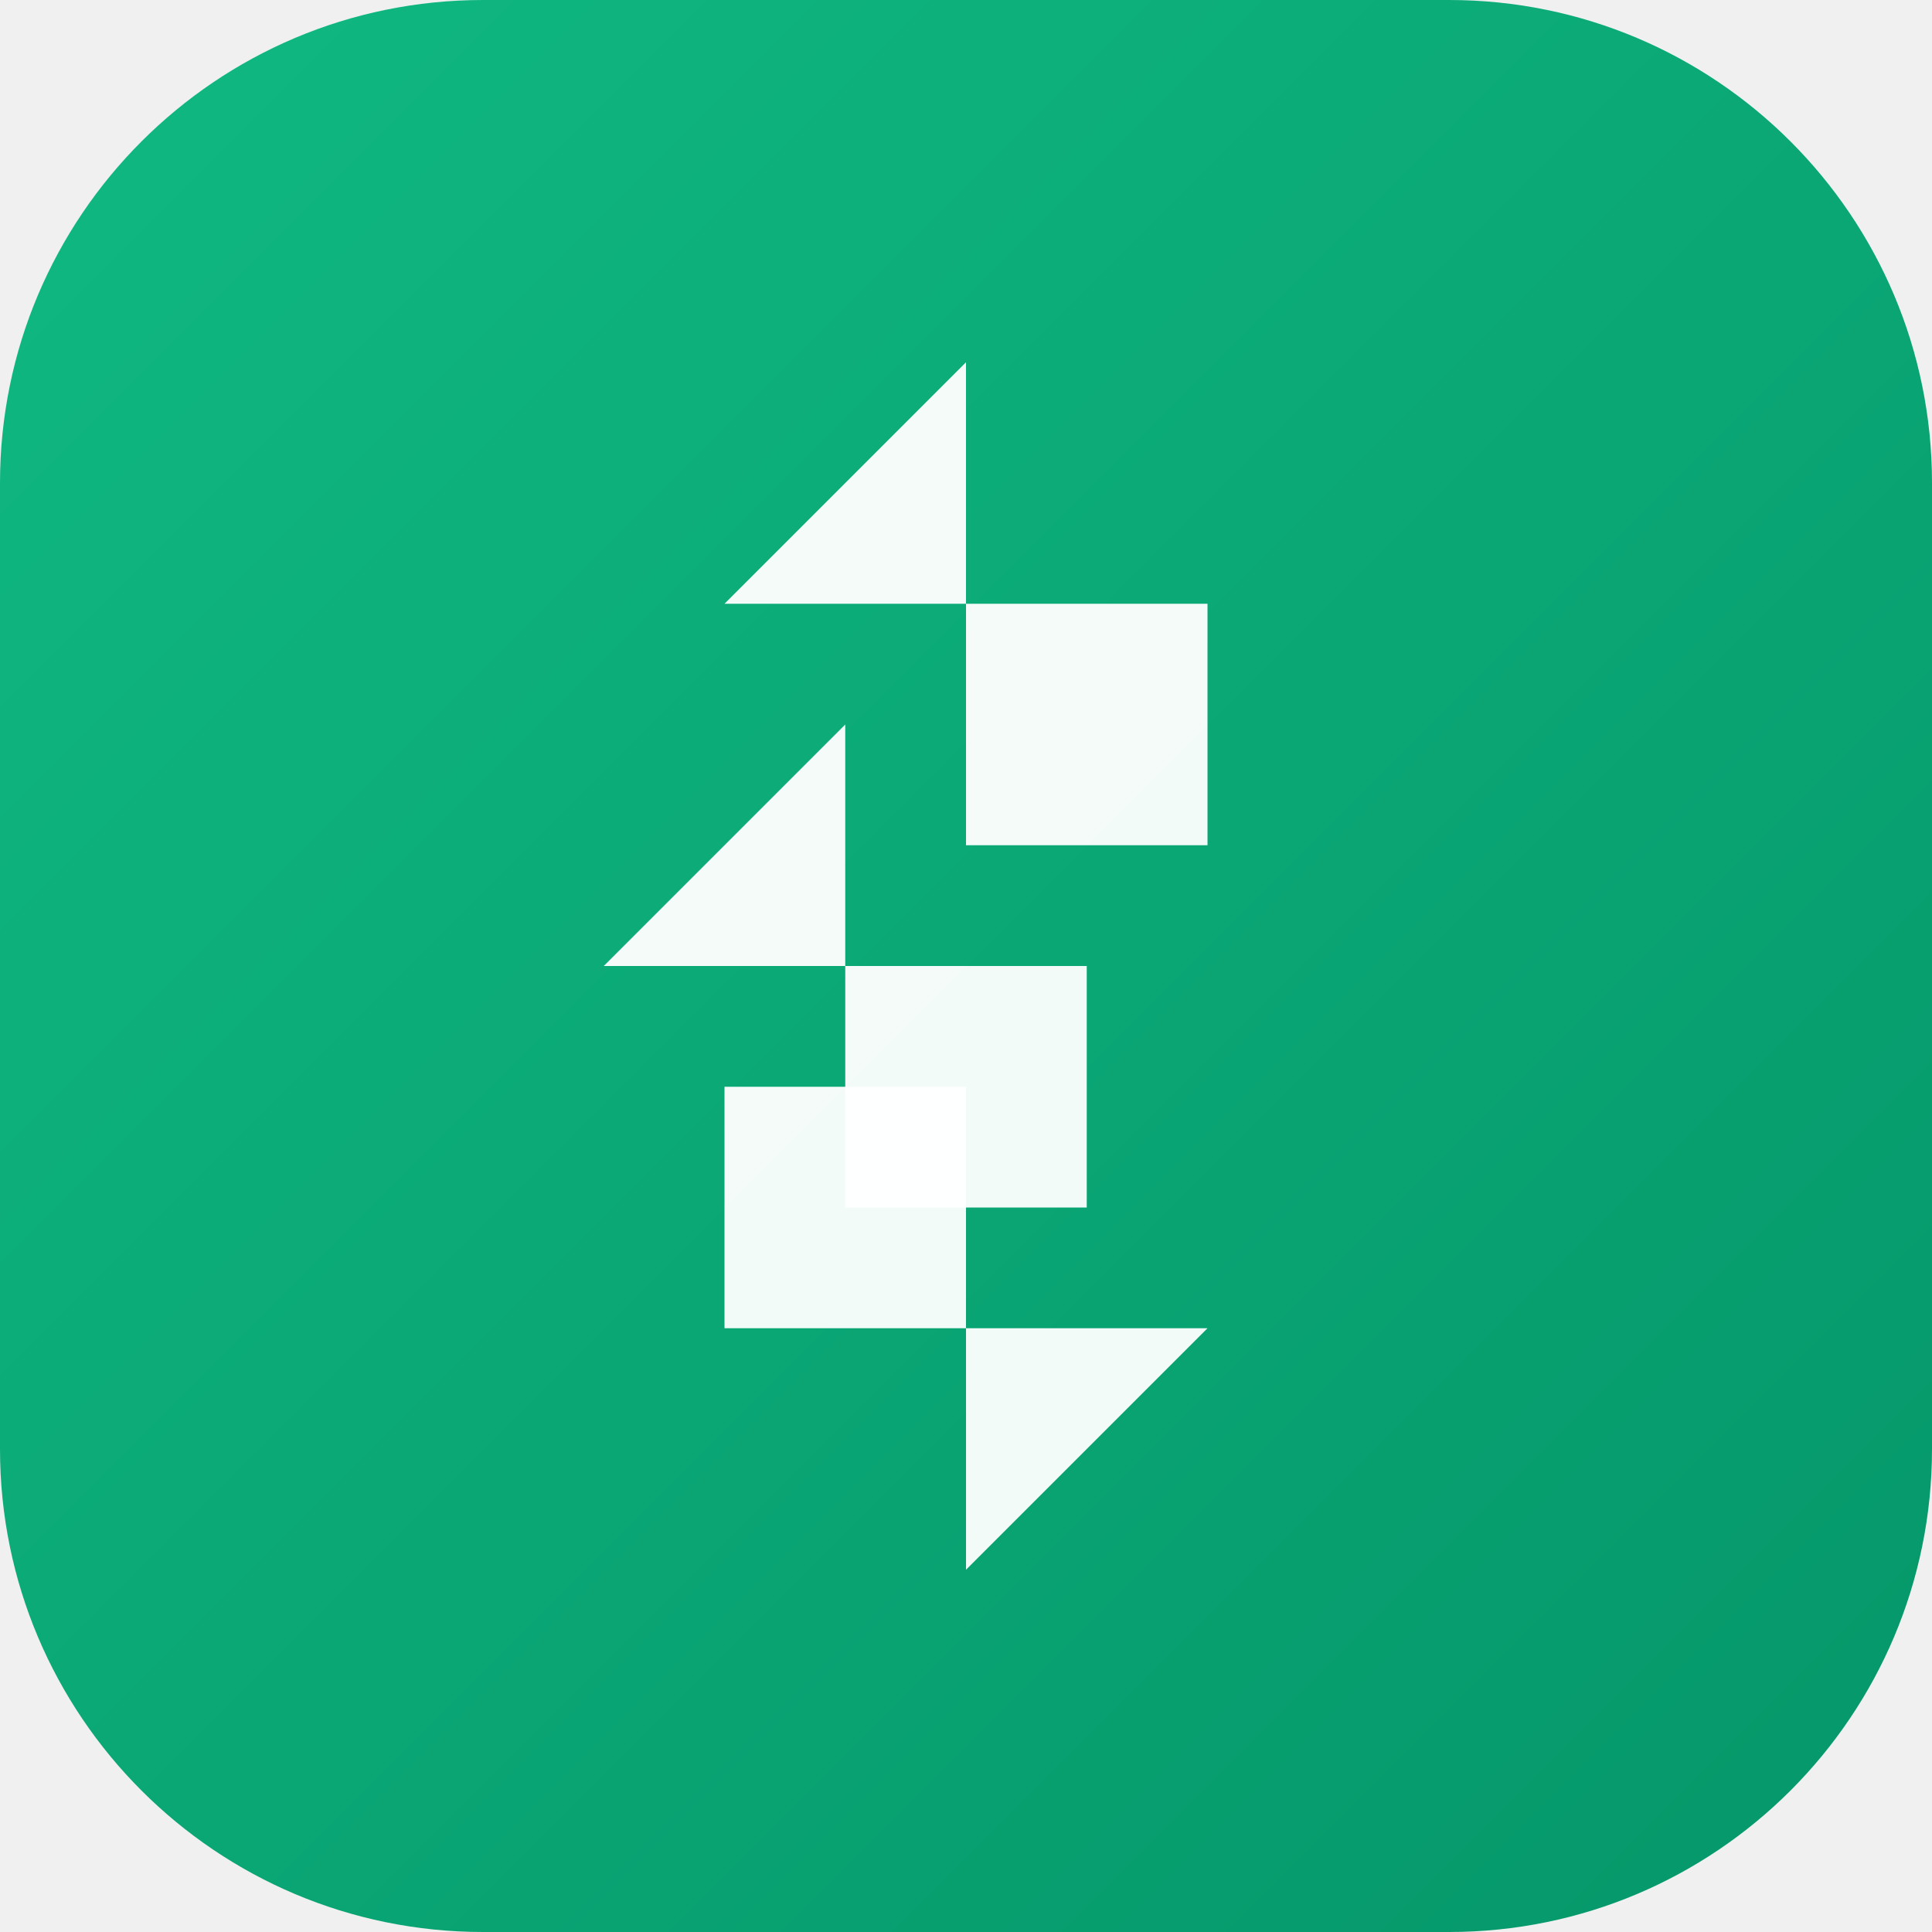
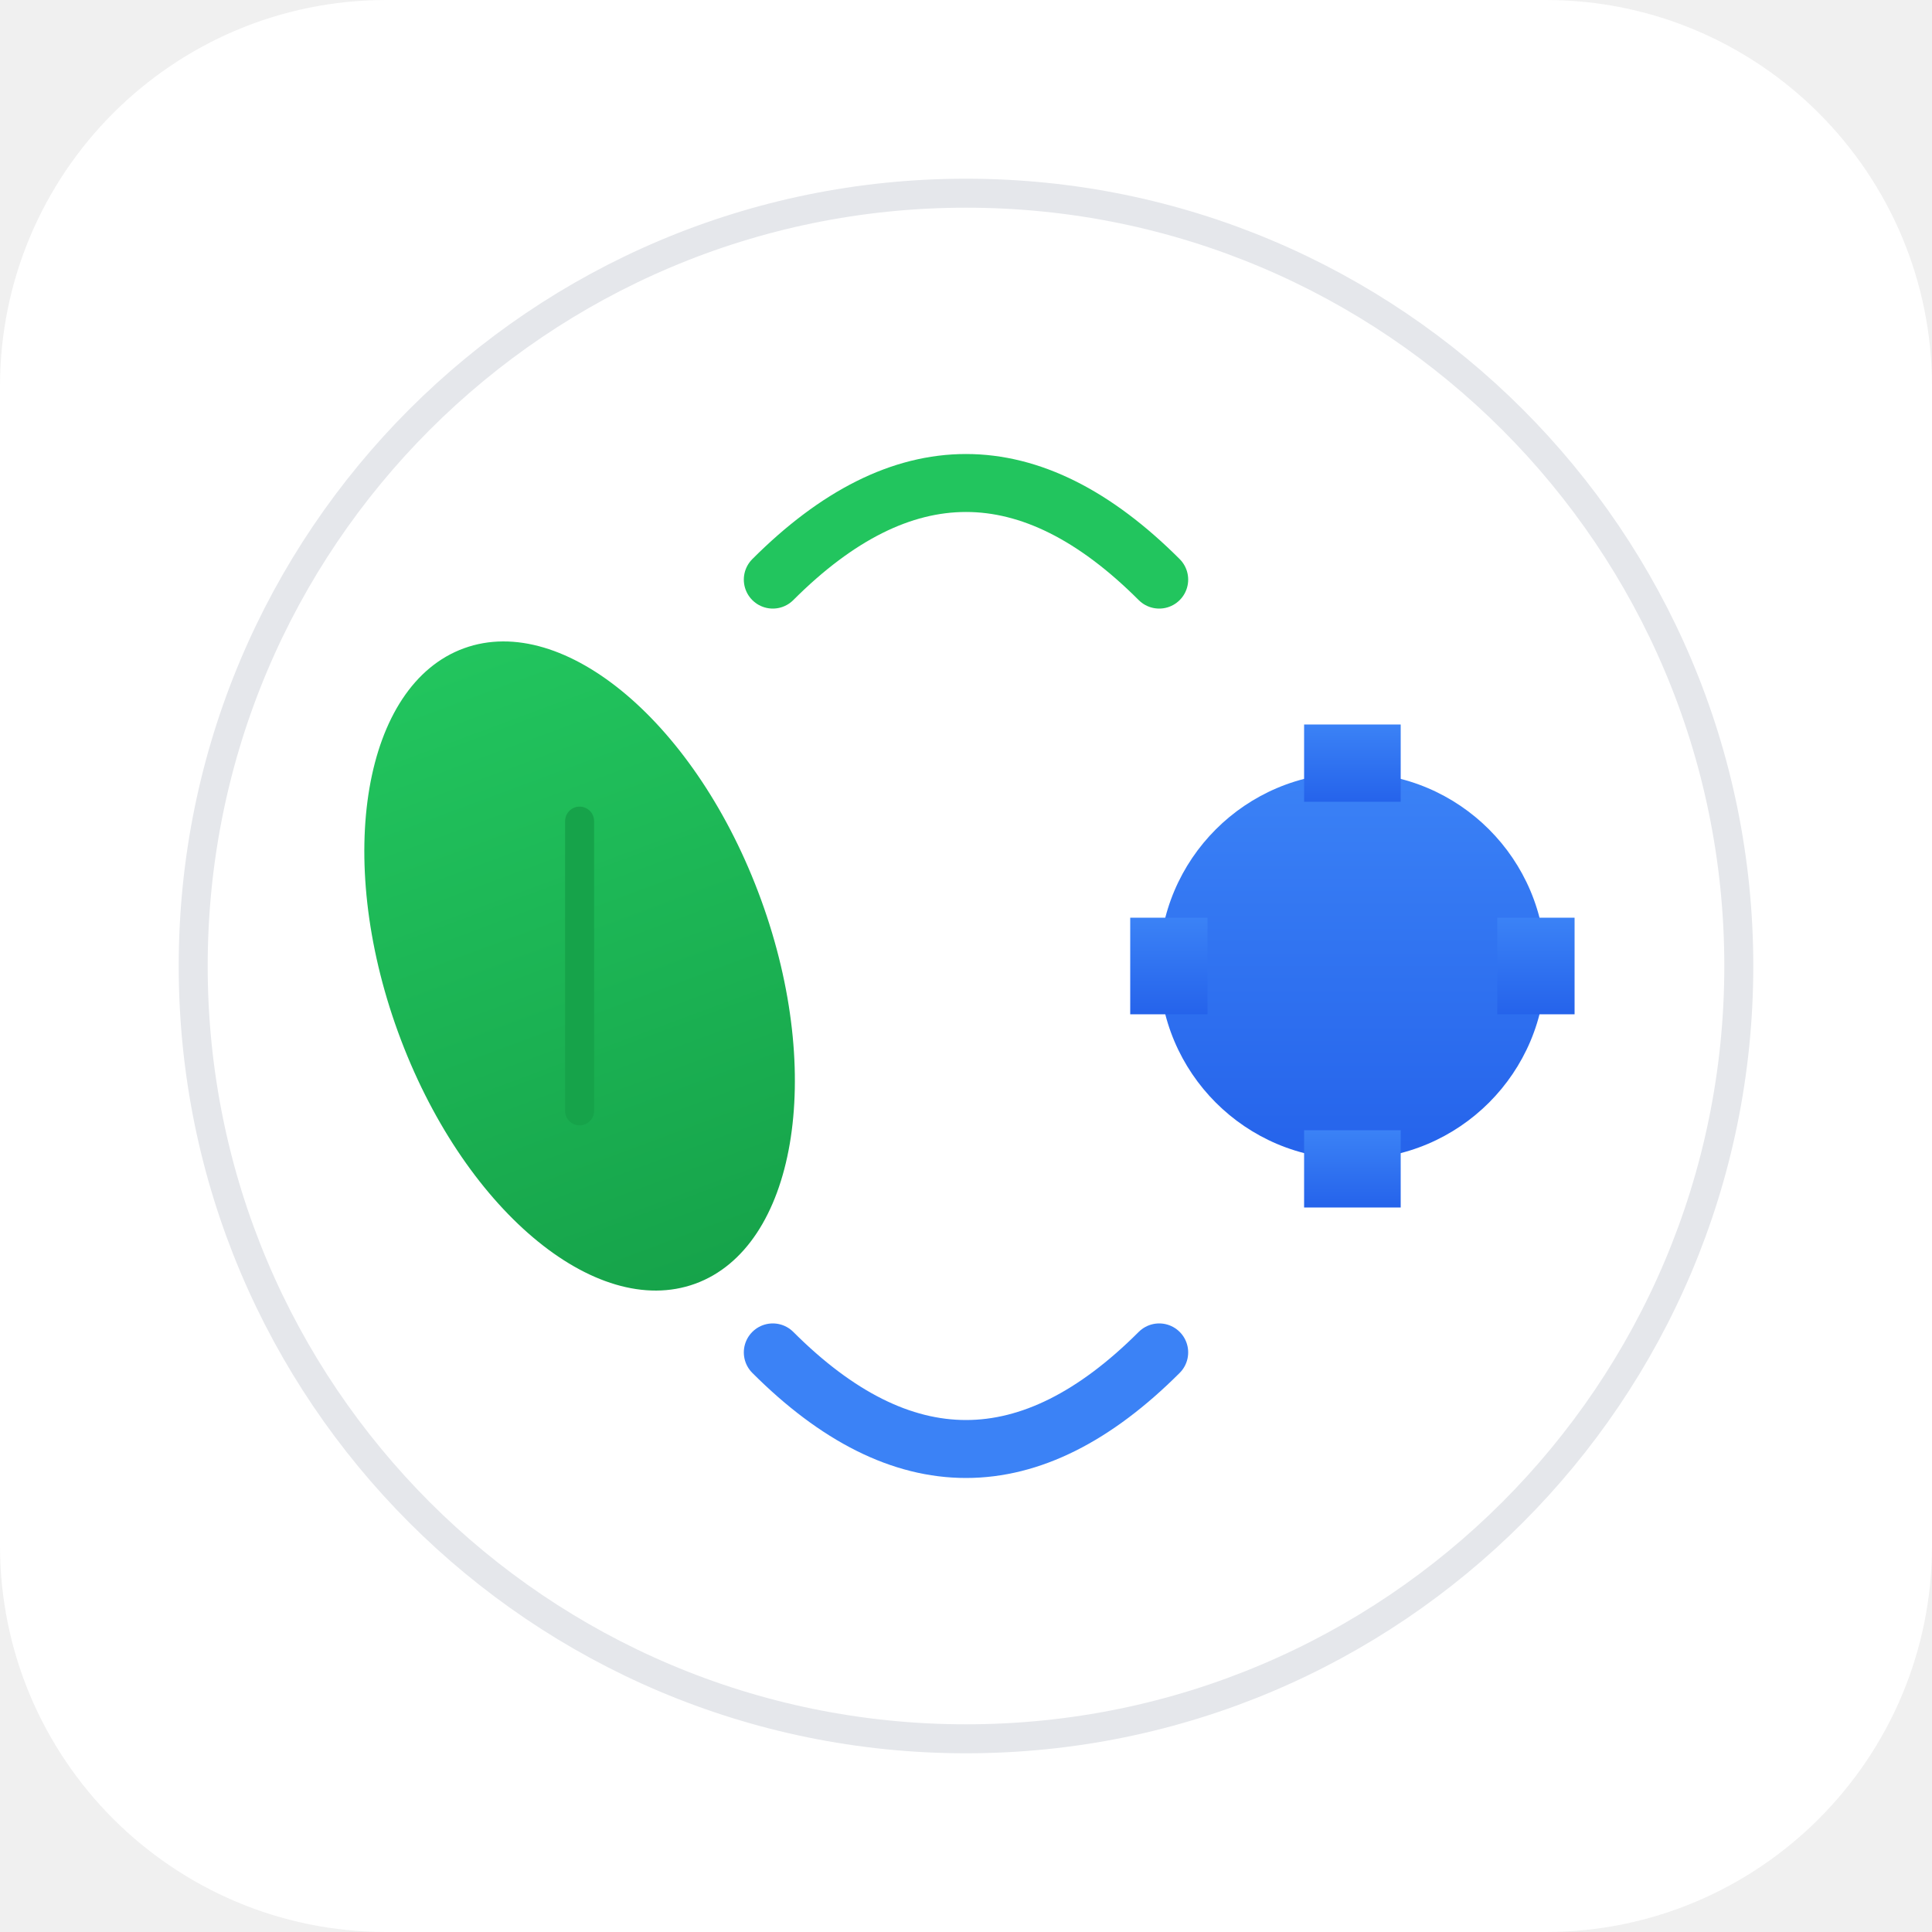
- <svg xmlns="http://www.w3.org/2000/svg" width="32" height="32" viewBox="0 0 32 32" fill="none">
+ <svg xmlns="http://www.w3.org/2000/svg" width="32" height="32" viewBox="0 0 200 200" fill="none">
  <defs>
-     <linearGradient id="emeraldGradient" x1="0%" y1="0%" x2="100%" y2="100%">
-       <stop offset="0%" style="stop-color:#10b981;stop-opacity:1" />
-       <stop offset="100%" style="stop-color:#059669;stop-opacity:1" />
+     <linearGradient id="leafGrad" x1="0%" y1="0%" x2="0%" y2="100%">
+       <stop offset="0%" style="stop-color:#22c55e;stop-opacity:1" />
+       <stop offset="100%" style="stop-color:#16a34a;stop-opacity:1" />
+     </linearGradient>
+     <linearGradient id="gearGrad" x1="0%" y1="0%" x2="0%" y2="100%">
+       <stop offset="0%" style="stop-color:#3b82f6;stop-opacity:1" />
+       <stop offset="100%" style="stop-color:#2563eb;stop-opacity:1" />
    </linearGradient>
  </defs>
-   <rect width="32" height="32" rx="8" fill="url(#emeraldGradient)" />
-   <g transform="translate(16, 16)">
-     <path d="M-4,-6 L0,-10 L0,-6 L4,-6 L4,-2 L0,-2 L0,-6 Z" fill="white" opacity="0.95" />
-     <path d="M4,6 L0,10 L0,6 L-4,6 L-4,2 L0,2 L0,6 Z" fill="white" opacity="0.95" />
-     <path d="M-6,0 L-2,-4 L-2,0 L2,0 L2,4 L-2,4 L-2,0 Z" fill="white" opacity="0.95" />
-   </g>
+   <rect width="200" height="200" fill="white" rx="40" />
+   <circle cx="100" cy="100" r="80" fill="white" stroke="#e5e7eb" stroke-width="3" />
+   <ellipse cx="60" cy="100" rx="20" ry="35" fill="url(#leafGrad)" transform="rotate(-20 60 100)" />
+   <path d="M 60,85 L 60,115" stroke="#16a34a" stroke-width="3" stroke-linecap="round" />
+   <circle cx="140" cy="100" r="20" fill="url(#gearGrad)" />
+   <rect x="135" y="75" width="10" height="8" fill="url(#gearGrad)" />
+   <rect x="135" y="117" width="10" height="8" fill="url(#gearGrad)" />
+   <rect x="155" y="95" width="8" height="10" fill="url(#gearGrad)" />
+   <rect x="117" y="95" width="8" height="10" fill="url(#gearGrad)" />
+   <path d="M 80,60 Q 100,40 120,60" fill="none" stroke="#22c55e" stroke-width="6" stroke-linecap="round" />
+   <path d="M 120,140 Q 100,160 80,140" fill="none" stroke="#3b82f6" stroke-width="6" stroke-linecap="round" />
</svg>
